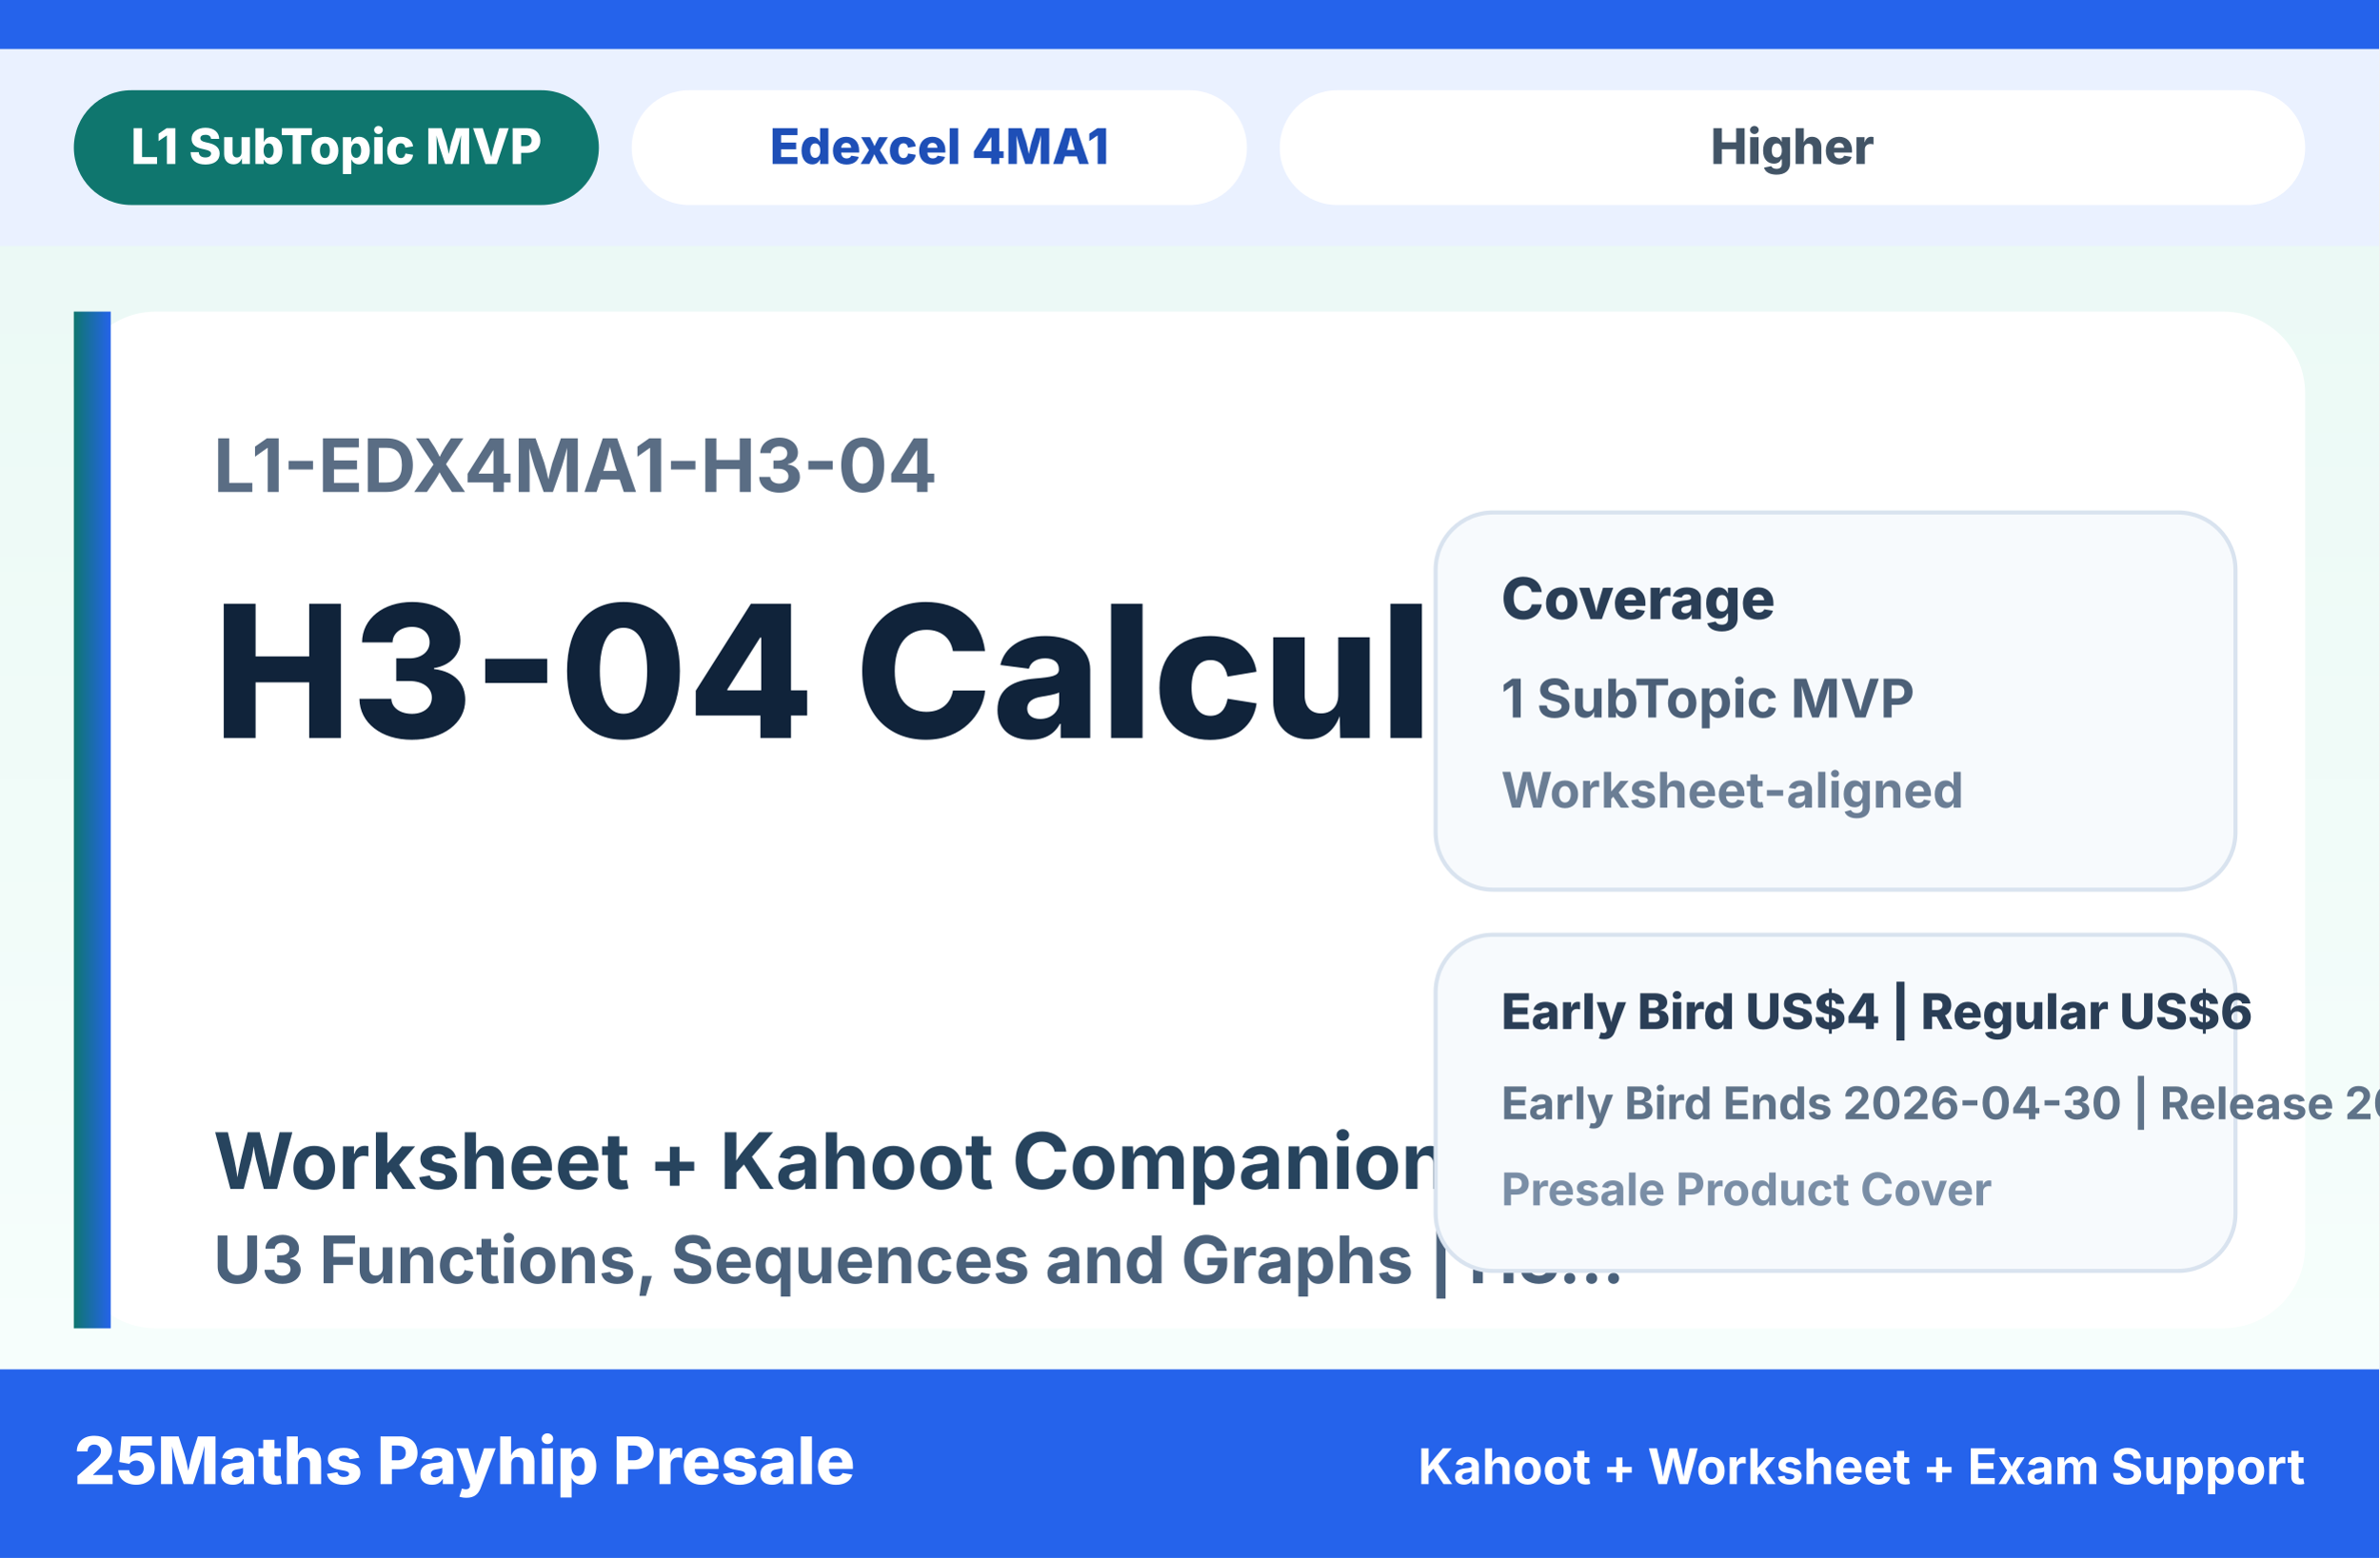
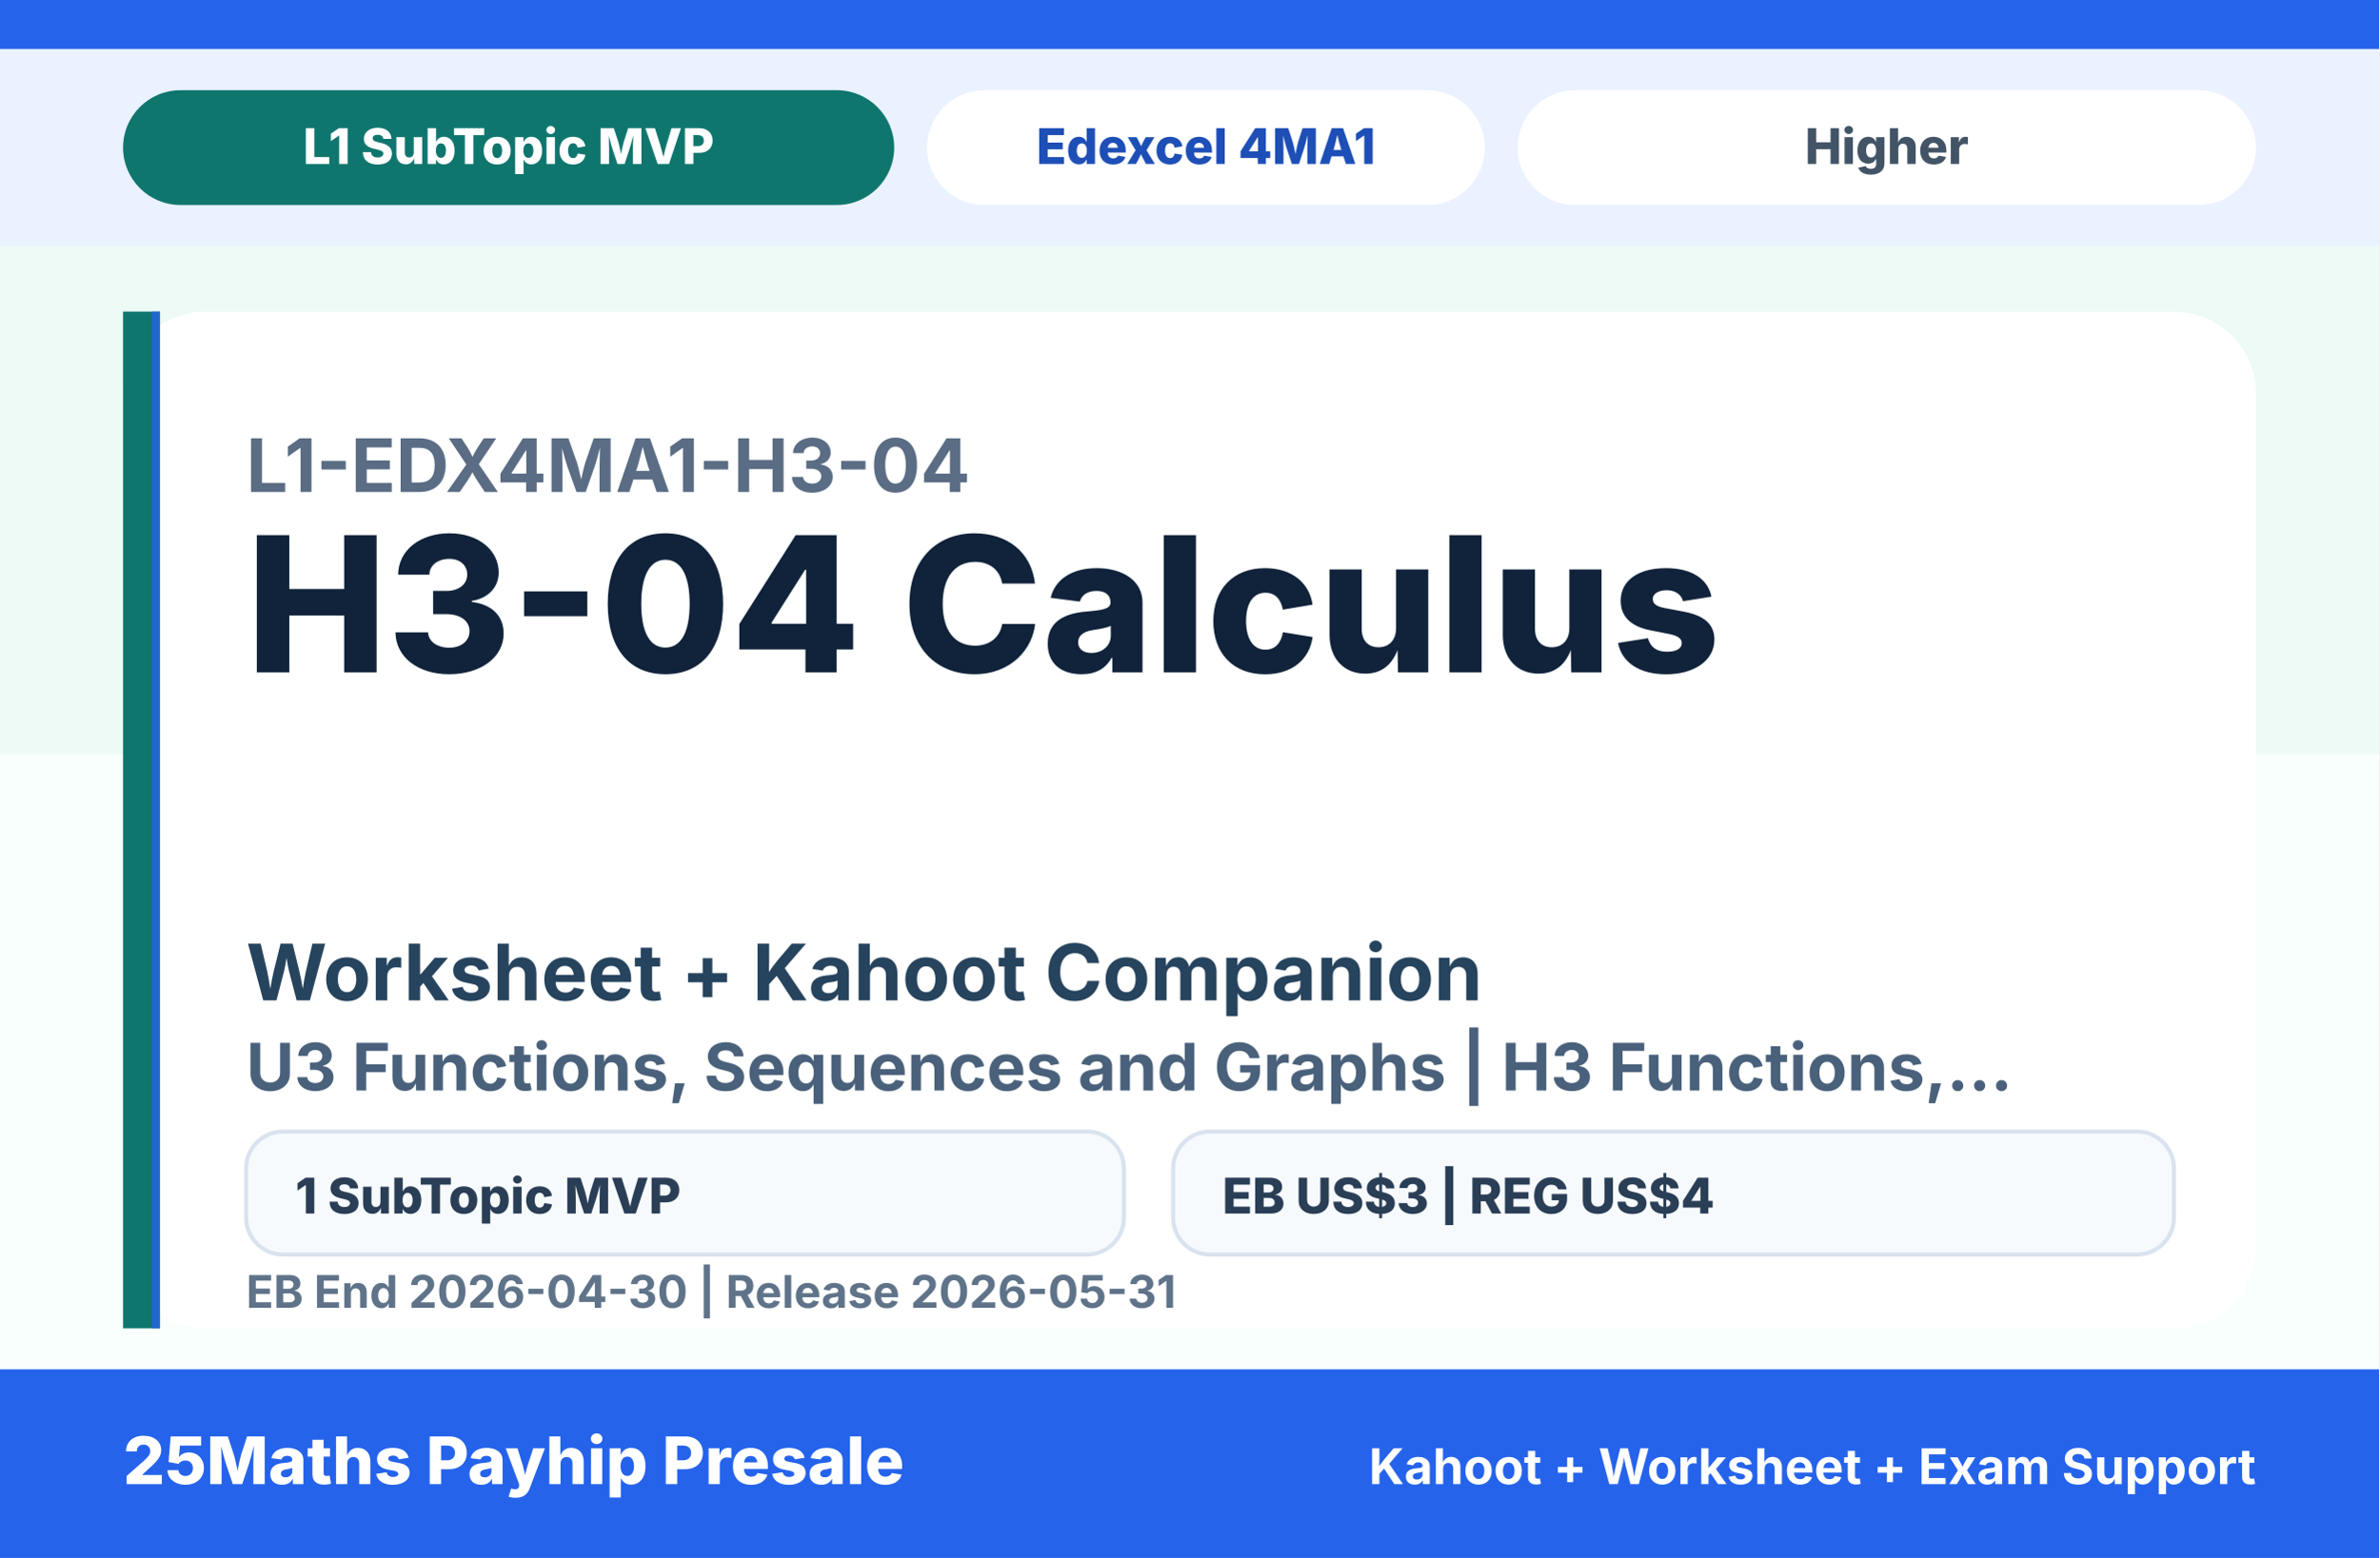
<svg xmlns="http://www.w3.org/2000/svg" width="2320" height="1520" viewBox="0 0 580 380" role="img" aria-label="L1-EDX4MA1-H3-04 cover">
-   <defs>
-     <linearGradient id="bg" x1="0" y1="0" x2="0" y2="1">
-       <stop offset="0%" stop-color="#E9F8F4" />
-       <stop offset="100%" stop-color="#F8FFFD" />
-     </linearGradient>
-     <linearGradient id="stripe" x1="0" y1="0" x2="1" y2="0">
-       <stop offset="0%" stop-color="#0F766E" />
-       <stop offset="100%" stop-color="#2563EB" />
-     </linearGradient>
-   </defs>
-   <rect width="580" height="380" fill="url(#bg)" />
+   <rect width="580" height="380" fill="#F8FFFD" />
+   <rect width="580" height="184" fill="#E9F8F4" opacity="0.75" />
  <rect x="0" y="0" width="580" height="12" fill="#2563EB" />
  <rect x="0" y="12" width="580" height="48" fill="#EAF1FF" />
-   <rect x="18" y="22" width="128" height="28" rx="14" fill="#0F766E" />
-   <text x="82" y="40" text-anchor="middle" font-family="Avenir Next, Inter, Arial, sans-serif" font-size="12" font-weight="800" fill="#FFFFFF">L1 SubTopic MVP</text>
-   <rect x="154" y="22" width="150" height="28" rx="14" fill="#FFFFFF" />
-   <text x="229" y="40" text-anchor="middle" font-family="Avenir Next, Inter, Arial, sans-serif" font-size="12" font-weight="800" fill="#1E4FB7">Edexcel 4MA1</text>
-   <rect x="312" y="22" width="250" height="28" rx="14" fill="#FFFFFF" />
-   <text x="437" y="40" text-anchor="middle" font-family="Avenir Next, Inter, Arial, sans-serif" font-size="12" font-weight="800" fill="#425466">Higher</text>
-   <rect x="18" y="76" width="544" height="248" rx="20" fill="#FFFFFF" />
-   <rect x="18" y="76" width="9" height="248" fill="url(#stripe)" />
-   <text x="52" y="120" font-family="Avenir Next, Inter, Arial, sans-serif" font-size="18" font-weight="700" fill="#5A6D84">L1-EDX4MA1-H3-04</text>
-   <text x="52" y="180" font-family="Avenir Next, Inter, Arial, sans-serif" font-size="45" font-weight="800" fill="#10233A">H3-04 Calculus</text>
-   <text x="52" y="290" font-family="Avenir Next, Inter, Arial, sans-serif" font-size="19" font-weight="700" fill="#27445E">Worksheet + Kahoot Companion</text>
-   <text x="52" y="313" font-family="Avenir Next, Inter, Arial, sans-serif" font-size="16" font-weight="700" fill="#4A617B">U3 Functions, Sequences and Graphs | H3...</text>
-   <rect x="350" y="125" width="195" height="92" rx="14" fill="#F7FAFD" stroke="#D9E3EF" />
-   <text x="366" y="151" font-family="Avenir Next, Inter, Arial, sans-serif" font-size="14" font-weight="800" fill="#2A3E56">Coverage</text>
-   <text x="366" y="175" font-family="Avenir Next, Inter, Arial, sans-serif" font-size="13" font-weight="700" fill="#4C6078">1 SubTopic MVP</text>
-   <text x="366" y="197" font-family="Avenir Next, Inter, Arial, sans-serif" font-size="12" font-weight="700" fill="#6B7E95">Worksheet-aligned</text>
-   <rect x="350" y="228" width="195" height="82" rx="14" fill="#F7FAFD" stroke="#D9E3EF" />
-   <text x="366" y="251" font-family="Avenir Next, Inter, Arial, sans-serif" font-size="12" font-weight="800" fill="#2A3E56">Early Bird US$4   |   Regular US$6</text>
-   <text x="366" y="273" font-family="Avenir Next, Inter, Arial, sans-serif" font-size="11" font-weight="700" fill="#5F7389">Early Bird Ends 2026-04-30   |   Release 2026-05-31</text>
-   <text x="366" y="294" font-family="Avenir Next, Inter, Arial, sans-serif" font-size="11" font-weight="700" fill="#7A8EA6">Presale Product Cover</text>
+   <rect x="30" y="22" width="188" height="28" rx="14" fill="#0F766E" />
+   <text x="124" y="40" text-anchor="middle" font-family="Avenir Next, Inter, Arial, sans-serif" font-size="12" font-weight="800" fill="#FFFFFF">L1 SubTopic MVP</text>
+   <rect x="226" y="22" width="136" height="28" rx="14" fill="#FFFFFF" />
+   <text x="294" y="40" text-anchor="middle" font-family="Avenir Next, Inter, Arial, sans-serif" font-size="12" font-weight="800" fill="#1E4FB7">Edexcel 4MA1</text>
+   <rect x="370" y="22" width="180" height="28" rx="14" fill="#FFFFFF" />
+   <text x="460" y="40" text-anchor="middle" font-family="Avenir Next, Inter, Arial, sans-serif" font-size="12" font-weight="800" fill="#425466">Higher</text>
+   <rect x="30" y="76" width="520" height="248" rx="20" fill="#FFFFFF" />
+   <rect x="30" y="76" width="9" height="248" fill="#0F766E" />
+   <rect x="37" y="76" width="2" height="248" fill="#2563EB" opacity="0.75" />
+   <text x="60" y="120" font-family="Avenir Next, Inter, Arial, sans-serif" font-size="18" font-weight="700" fill="#5A6D84">L1-EDX4MA1-H3-04</text>
+   <text x="60" y="164" font-family="Avenir Next, Inter, Arial, sans-serif" font-size="46" font-weight="800" fill="#10233A">H3-04 Calculus</text>
+   <text x="60" y="244" font-family="Avenir Next, Inter, Arial, sans-serif" font-size="19" font-weight="700" fill="#27445E">Worksheet + Kahoot Companion</text>
+   <text x="60" y="266" font-family="Avenir Next, Inter, Arial, sans-serif" font-size="16" font-weight="700" fill="#4A617B">U3 Functions, Sequences and Graphs | H3 Functions,...</text>
+   <rect x="60" y="276" width="214" height="30" rx="9" fill="#F7FAFD" stroke="#D9E3EF" />
+   <text x="72" y="296" font-family="Avenir Next, Inter, Arial, sans-serif" font-size="12" font-weight="800" fill="#2A3E56">1 SubTopic MVP</text>
+   <rect x="286" y="276" width="244" height="30" rx="9" fill="#F7FAFD" stroke="#D9E3EF" />
+   <text x="298" y="296" font-family="Avenir Next, Inter, Arial, sans-serif" font-size="12" font-weight="800" fill="#2A3E56">EB US$3 | REG US$4</text>
+   <text x="60" y="319" font-family="Avenir Next, Inter, Arial, sans-serif" font-size="11" font-weight="700" fill="#5F7389">EB End 2026-04-30 | Release 2026-05-31</text>
  <rect x="0" y="334" width="580" height="46" fill="#2563EB" />
-   <text x="18" y="362" font-family="Avenir Next, Inter, Arial, sans-serif" font-size="16" font-weight="800" fill="#FFFFFF">25Maths Payhip Presale</text>
-   <text x="562" y="362" text-anchor="end" font-family="Avenir Next, Inter, Arial, sans-serif" font-size="12" font-weight="700" fill="#FFFFFF">Kahoot + Worksheet + Exam Support</text>
+   <text x="30" y="362" font-family="Avenir Next, Inter, Arial, sans-serif" font-size="16" font-weight="800" fill="#FFFFFF">25Maths Payhip Presale</text>
+   <text x="550" y="362" text-anchor="end" font-family="Avenir Next, Inter, Arial, sans-serif" font-size="12" font-weight="700" fill="#FFFFFF">Kahoot + Worksheet + Exam Support</text>
</svg>
